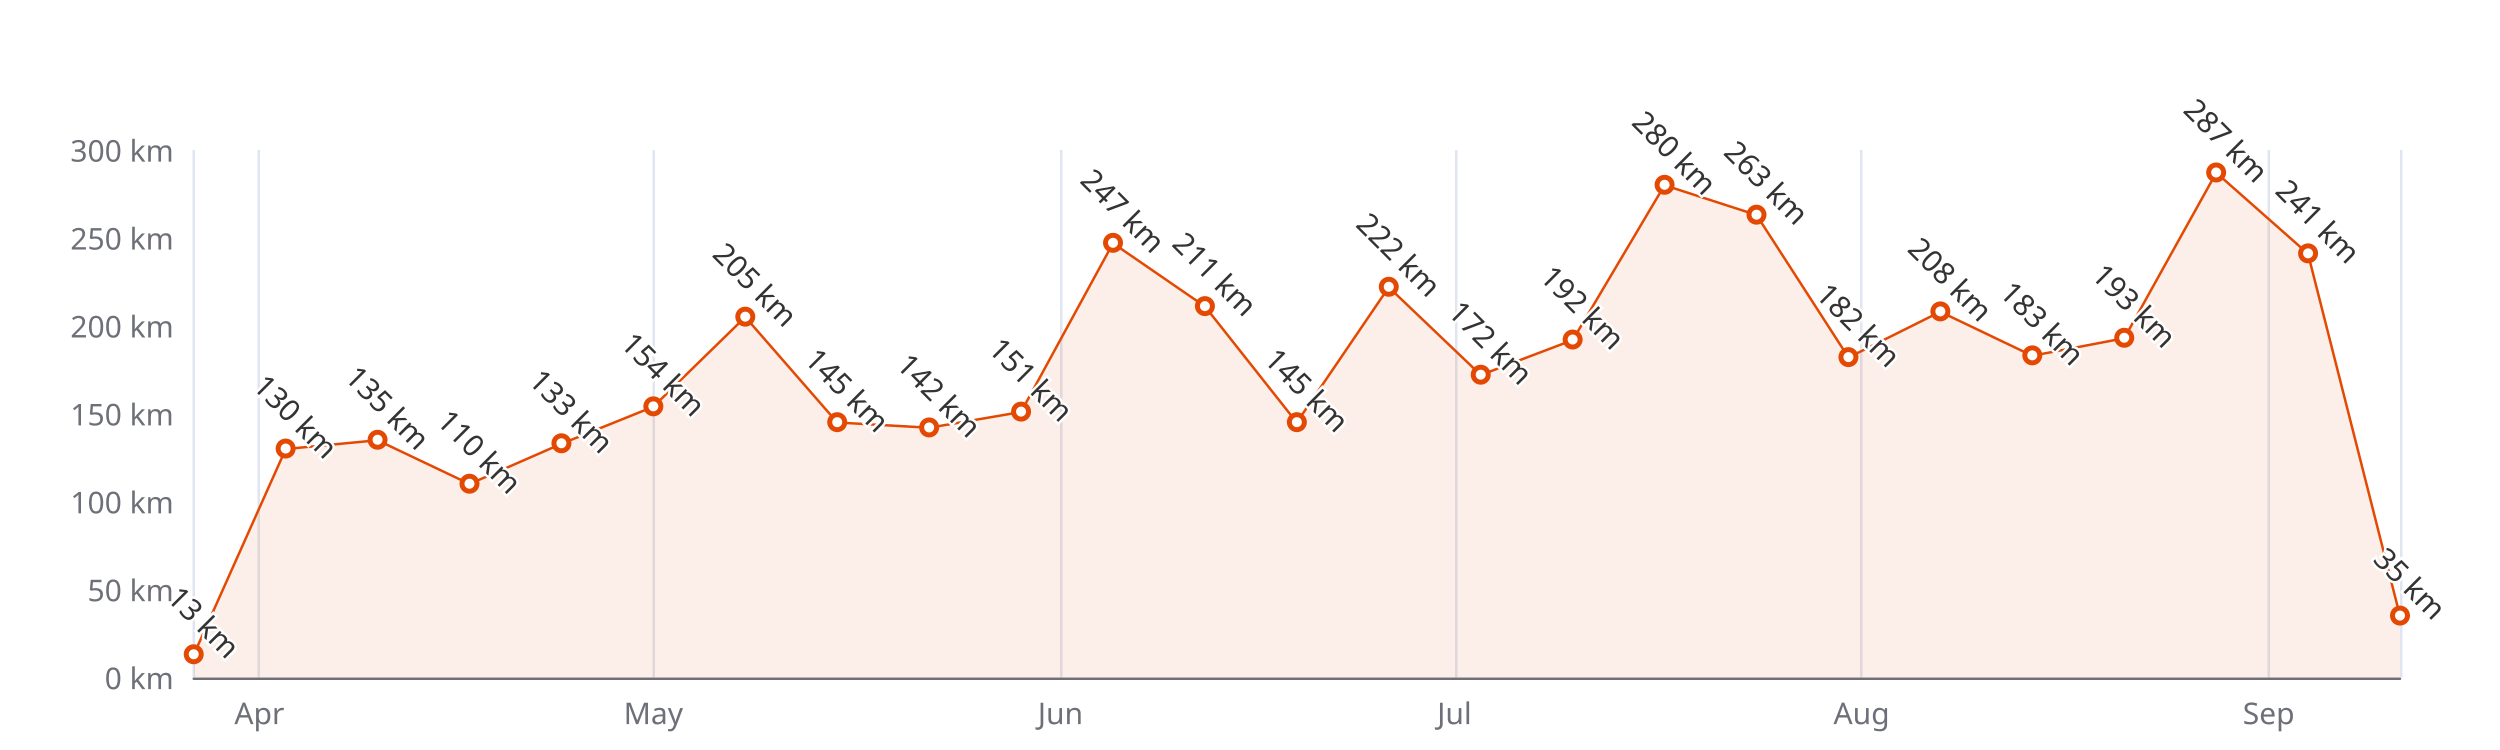
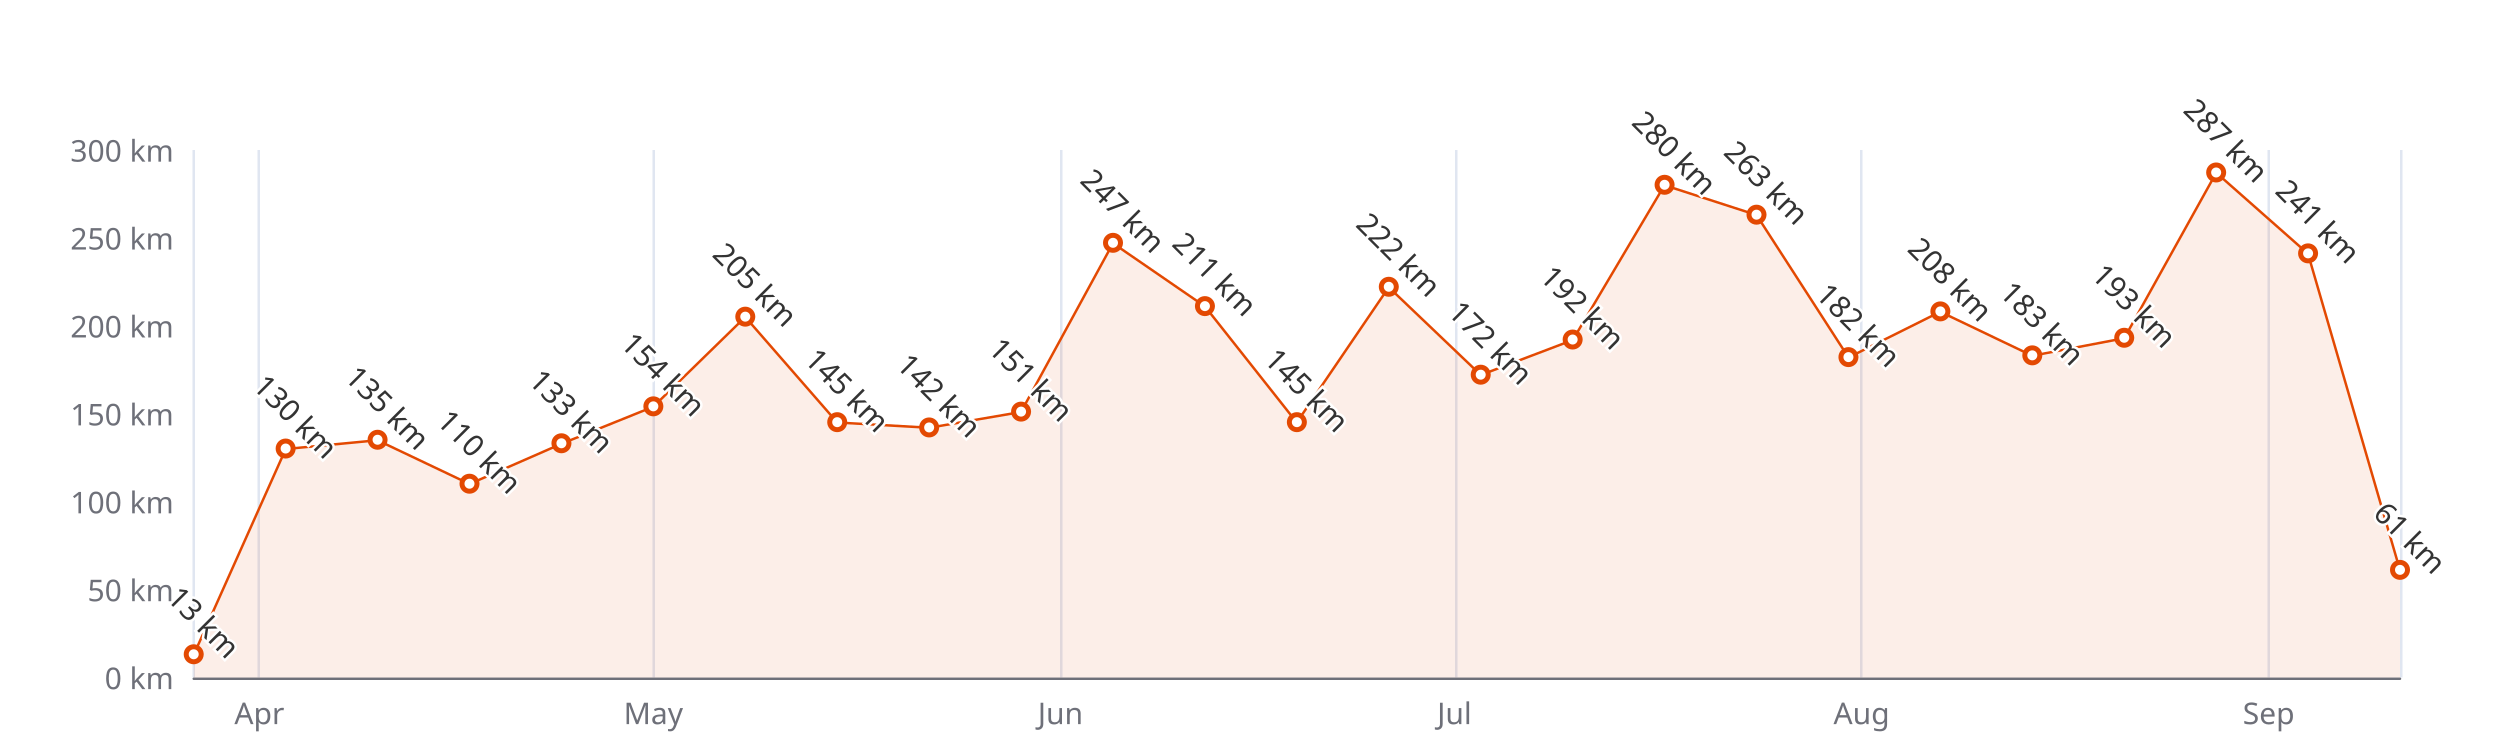
<svg xmlns="http://www.w3.org/2000/svg" width="1000" height="300" version="1.1" baseProfile="full" viewBox="0 0 1000 300">
  <rect width="1000" height="300" x="0" y="0" id="0" fill="#ffffff" />
  <path d="M77.5 60L77.5 271" fill="none" stroke="#E0E6F1" />
  <path d="M103.5 60L103.5 271" fill="none" stroke="#E0E6F1" />
  <path d="M261.5 60L261.5 271" fill="none" stroke="#E0E6F1" />
  <path d="M424.5 60L424.5 271" fill="none" stroke="#E0E6F1" />
  <path d="M582.5 60L582.5 271" fill="none" stroke="#E0E6F1" />
  <path d="M744.5 60L744.5 271" fill="none" stroke="#E0E6F1" />
  <path d="M907.5 60L907.5 271" fill="none" stroke="#E0E6F1" />
  <path d="M960.5 60L960.5 271" fill="none" stroke="#E0E6F1" />
  <path d="M77.5 271.5L960 271.5" fill="none" stroke="#6E7079" stroke-linecap="round" />
  <text dominant-baseline="central" text-anchor="end" style="font-size:12px;font-family:sans-serif;" xml:space="preserve" transform="translate(69.48 271)" fill="#6E7079">0 km</text>
  <text dominant-baseline="central" text-anchor="end" style="font-size:12px;font-family:sans-serif;" xml:space="preserve" transform="translate(69.48 235.8333)" fill="#6E7079">50 km</text>
  <text dominant-baseline="central" text-anchor="end" style="font-size:12px;font-family:sans-serif;" xml:space="preserve" transform="translate(69.48 200.6667)" fill="#6E7079">100 km</text>
  <text dominant-baseline="central" text-anchor="end" style="font-size:12px;font-family:sans-serif;" xml:space="preserve" transform="translate(69.48 165.5)" fill="#6E7079">150 km</text>
  <text dominant-baseline="central" text-anchor="end" style="font-size:12px;font-family:sans-serif;" xml:space="preserve" transform="translate(69.48 130.3333)" fill="#6E7079">200 km</text>
  <text dominant-baseline="central" text-anchor="end" style="font-size:12px;font-family:sans-serif;" xml:space="preserve" transform="translate(69.48 95.1667)" fill="#6E7079">250 km</text>
  <text dominant-baseline="central" text-anchor="end" style="font-size:12px;font-family:sans-serif;" xml:space="preserve" transform="translate(69.48 60)" fill="#6E7079">300 km</text>
  <text dominant-baseline="central" text-anchor="middle" style="font: normal normal 12px sans-serif" y="6" transform="translate(103.7455 279)" fill="#6E7079">Apr</text>
  <text dominant-baseline="central" text-anchor="middle" style="font: normal normal 12px sans-serif" y="6" transform="translate(261.3383 279)" fill="#6E7079">May</text>
  <text dominant-baseline="central" text-anchor="middle" style="font: normal normal 12px sans-serif" y="6" transform="translate(424.1843 279)" fill="#6E7079">Jun</text>
  <text dominant-baseline="central" text-anchor="middle" style="font: normal normal 12px sans-serif" y="6" transform="translate(581.7771 279)" fill="#6E7079">Jul</text>
  <text dominant-baseline="central" text-anchor="middle" style="font: normal normal 12px sans-serif" y="6" transform="translate(744.6231 279)" fill="#6E7079">Aug</text>
  <text dominant-baseline="central" text-anchor="middle" style="font: normal normal 12px sans-serif" y="6" transform="translate(907.469 279)" fill="#6E7079">Sep</text>
  <g clip-path="url(#zr0-c0)">
-     <path d="M77.5 261.9L114.3 179.6L151 176.1L187.8 193.6L224.6 177.5L261.3 162.7L298.1 126.8L334.9 169L371.7 171.1L408.4 164.8L445.2 97.3L482 122.6L518.7 169L555.5 114.9L592.3 150L629.1 136L665.8 74.1L702.6 86L739.4 143L776.1 124.7L812.9 142.3L849.7 135.3L886.5 69.1L923.2 101.5L960 246.4L960 271L923.2 271L886.5 271L849.7 271L812.9 271L776.1 271L739.4 271L702.6 271L665.8 271L629.1 271L592.3 271L555.5 271L518.7 271L482 271L445.2 271L408.4 271L371.7 271L334.9 271L298.1 271L261.3 271L224.6 271L187.8 271L151 271L114.3 271L77.5 271Z" fill="rgb(227,73,2)" fill-opacity="0.09" />
-     <path d="M77.5 261.9L114.3 179.6L151 176.1L187.8 193.6L224.6 177.5L261.3 162.7L298.1 126.8L334.9 169L371.7 171.1L408.4 164.8L445.2 97.3L482 122.6L518.7 169L555.5 114.9L592.3 150L629.1 136L665.8 74.1L702.6 86L739.4 143L776.1 124.7L812.9 142.3L849.7 135.3L886.5 69.1L923.2 101.5L960 246.4" fill="none" stroke="#E34902" stroke-linejoin="bevel" />
+     <path d="M77.5 261.9L114.3 179.6L151 176.1L187.8 193.6L224.6 177.5L261.3 162.7L298.1 126.8L334.9 169L371.7 171.1L408.4 164.8L445.2 97.3L482 122.6L518.7 169L555.5 114.9L592.3 150L629.1 136L665.8 74.1L702.6 86L739.4 143L776.1 124.7L812.9 142.3L849.7 135.3L886.5 69.1L923.2 101.5L960 228.1L960 271L923.2 271L886.5 271L849.7 271L812.9 271L776.1 271L739.4 271L702.6 271L665.8 271L629.1 271L592.3 271L555.5 271L518.7 271L482 271L445.2 271L408.4 271L371.7 271L334.9 271L298.1 271L261.3 271L224.6 271L187.8 271L151 271L114.3 271L77.5 271Z" fill="rgb(227,73,2)" fill-opacity="0.09" />
+     <path d="M77.5 261.9L114.3 179.6L151 176.1L187.8 193.6L224.6 177.5L261.3 162.7L298.1 126.8L334.9 169L371.7 171.1L408.4 164.8L445.2 97.3L482 122.6L518.7 169L555.5 114.9L592.3 150L629.1 136L665.8 74.1L702.6 86L739.4 143L776.1 124.7L812.9 142.3L849.7 135.3L886.5 69.1L923.2 101.5L960 228.1" fill="none" stroke="#E34902" stroke-linejoin="bevel" />
  </g>
  <path d="M1 0A1 1 0 1 1 1 -0.1A1 1 0 0 1 1 0" transform="matrix(3,0,0,3,77.48,261.8567)" fill="#fff" stroke="#E34902" stroke-width="0.667" />
  <path d="M1 0A1 1 0 1 1 1 -0.1A1 1 0 0 1 1 0" transform="matrix(3,0,0,3,114.2517,179.5667)" fill="#fff" stroke="#E34902" stroke-width="0.667" />
  <path d="M1 0A1 1 0 1 1 1 -0.1A1 1 0 0 1 1 0" transform="matrix(3,0,0,3,151.0233,176.05)" fill="#fff" stroke="#E34902" stroke-width="0.667" />
  <path d="M1 0A1 1 0 1 1 1 -0.1A1 1 0 0 1 1 0" transform="matrix(3,0,0,3,187.795,193.6333)" fill="#fff" stroke="#E34902" stroke-width="0.667" />
  <path d="M1 0A1 1 0 1 1 1 -0.1A1 1 0 0 1 1 0" transform="matrix(3,0,0,3,224.5667,177.4567)" fill="#fff" stroke="#E34902" stroke-width="0.667" />
  <path d="M1 0A1 1 0 1 1 1 -0.1A1 1 0 0 1 1 0" transform="matrix(3,0,0,3,261.3383,162.6867)" fill="#fff" stroke="#E34902" stroke-width="0.667" />
  <path d="M1 0A1 1 0 1 1 1 -0.1A1 1 0 0 1 1 0" transform="matrix(3,0,0,3,298.11,126.8167)" fill="#fff" stroke="#E34902" stroke-width="0.667" />
  <path d="M1 0A1 1 0 1 1 1 -0.1A1 1 0 0 1 1 0" transform="matrix(3,0,0,3,334.8817,169.0167)" fill="#fff" stroke="#E34902" stroke-width="0.667" />
  <path d="M1 0A1 1 0 1 1 1 -0.1A1 1 0 0 1 1 0" transform="matrix(3,0,0,3,371.6533,171.1267)" fill="#fff" stroke="#E34902" stroke-width="0.667" />
  <path d="M1 0A1 1 0 1 1 1 -0.1A1 1 0 0 1 1 0" transform="matrix(3,0,0,3,408.425,164.7967)" fill="#fff" stroke="#E34902" stroke-width="0.667" />
  <path d="M1 0A1 1 0 1 1 1 -0.1A1 1 0 0 1 1 0" transform="matrix(3,0,0,3,445.1967,97.2767)" fill="#fff" stroke="#E34902" stroke-width="0.667" />
  <path d="M1 0A1 1 0 1 1 1 -0.1A1 1 0 0 1 1 0" transform="matrix(3,0,0,3,481.9683,122.5967)" fill="#fff" stroke="#E34902" stroke-width="0.667" />
  <path d="M1 0A1 1 0 1 1 1 -0.1A1 1 0 0 1 1 0" transform="matrix(3,0,0,3,518.74,169.0167)" fill="#fff" stroke="#E34902" stroke-width="0.667" />
  <path d="M1 0A1 1 0 1 1 1 -0.1A1 1 0 0 1 1 0" transform="matrix(3,0,0,3,555.5117,114.86)" fill="#fff" stroke="#E34902" stroke-width="0.667" />
  <path d="M1 0A1 1 0 1 1 1 -0.1A1 1 0 0 1 1 0" transform="matrix(3,0,0,3,592.2833,150.0267)" fill="#fff" stroke="#E34902" stroke-width="0.667" />
  <path d="M1 0A1 1 0 1 1 1 -0.1A1 1 0 0 1 1 0" transform="matrix(3,0,0,3,629.055,135.96)" fill="#fff" stroke="#E34902" stroke-width="0.667" />
  <path d="M1 0A1 1 0 1 1 1 -0.1A1 1 0 0 1 1 0" transform="matrix(3,0,0,3,665.8267,74.0667)" fill="#fff" stroke="#E34902" stroke-width="0.667" />
  <path d="M1 0A1 1 0 1 1 1 -0.1A1 1 0 0 1 1 0" transform="matrix(3,0,0,3,702.5983,86.0233)" fill="#fff" stroke="#E34902" stroke-width="0.667" />
  <path d="M1 0A1 1 0 1 1 1 -0.1A1 1 0 0 1 1 0" transform="matrix(3,0,0,3,739.37,142.9933)" fill="#fff" stroke="#E34902" stroke-width="0.667" />
  <path d="M1 0A1 1 0 1 1 1 -0.1A1 1 0 0 1 1 0" transform="matrix(3,0,0,3,776.1417,124.7067)" fill="#fff" stroke="#E34902" stroke-width="0.667" />
  <path d="M1 0A1 1 0 1 1 1 -0.1A1 1 0 0 1 1 0" transform="matrix(3,0,0,3,812.9133,142.29)" fill="#fff" stroke="#E34902" stroke-width="0.667" />
  <path d="M1 0A1 1 0 1 1 1 -0.1A1 1 0 0 1 1 0" transform="matrix(3,0,0,3,849.685,135.2567)" fill="#fff" stroke="#E34902" stroke-width="0.667" />
  <path d="M1 0A1 1 0 1 1 1 -0.1A1 1 0 0 1 1 0" transform="matrix(3,0,0,3,886.4567,69.1433)" fill="#fff" stroke="#E34902" stroke-width="0.667" />
  <path d="M1 0A1 1 0 1 1 1 -0.1A1 1 0 0 1 1 0" transform="matrix(3,0,0,3,923.2283,101.4967)" fill="#fff" stroke="#E34902" stroke-width="0.667" />
-   <path d="M1 0A1 1 0 1 1 1 -0.1A1 1 0 0 1 1 0" transform="matrix(3,0,0,3,960,246.3833)" fill="#fff" stroke="#E34902" stroke-width="0.667" />
+   <path d="M1 0A1 1 0 1 1 1 -0.1A1 1 0 0 1 1 0" transform="matrix(3,0,0,3,960,228.0967)" fill="#fff" stroke="#E34902" stroke-width="0.667" />
  <text dominant-baseline="central" text-anchor="middle" style="font-size:12px;font-family:sans-serif;" xml:space="preserve" y="-6" transform="matrix(0.707,0.707,-0.707,0.707,77.48,252.8567)" fill="#333" stroke="rgb(255,255,255)" stroke-width="2" paint-order="stroke" stroke-miterlimit="2">13 km</text>
  <text dominant-baseline="central" text-anchor="middle" style="font-size:12px;font-family:sans-serif;" xml:space="preserve" y="-6" transform="matrix(0.707,0.707,-0.707,0.707,114.2517,170.5667)" fill="#333" stroke="rgb(255,255,255)" stroke-width="2" paint-order="stroke" stroke-miterlimit="2">130 km</text>
  <text dominant-baseline="central" text-anchor="middle" style="font-size:12px;font-family:sans-serif;" xml:space="preserve" y="-6" transform="matrix(0.707,0.707,-0.707,0.707,151.0233,167.05)" fill="#333" stroke="rgb(255,255,255)" stroke-width="2" paint-order="stroke" stroke-miterlimit="2">135 km</text>
  <text dominant-baseline="central" text-anchor="middle" style="font-size:12px;font-family:sans-serif;" xml:space="preserve" y="-6" transform="matrix(0.707,0.707,-0.707,0.707,187.795,184.6333)" fill="#333" stroke="rgb(255,255,255)" stroke-width="2" paint-order="stroke" stroke-miterlimit="2">110 km</text>
  <text dominant-baseline="central" text-anchor="middle" style="font-size:12px;font-family:sans-serif;" xml:space="preserve" y="-6" transform="matrix(0.707,0.707,-0.707,0.707,224.5667,168.4567)" fill="#333" stroke="rgb(255,255,255)" stroke-width="2" paint-order="stroke" stroke-miterlimit="2">133 km</text>
  <text dominant-baseline="central" text-anchor="middle" style="font-size:12px;font-family:sans-serif;" xml:space="preserve" y="-6" transform="matrix(0.707,0.707,-0.707,0.707,261.3383,153.6867)" fill="#333" stroke="rgb(255,255,255)" stroke-width="2" paint-order="stroke" stroke-miterlimit="2">154 km</text>
  <text dominant-baseline="central" text-anchor="middle" style="font-size:12px;font-family:sans-serif;" xml:space="preserve" y="-6" transform="matrix(0.707,0.707,-0.707,0.707,298.11,117.8167)" fill="#333" stroke="rgb(255,255,255)" stroke-width="2" paint-order="stroke" stroke-miterlimit="2">205 km</text>
  <text dominant-baseline="central" text-anchor="middle" style="font-size:12px;font-family:sans-serif;" xml:space="preserve" y="-6" transform="matrix(0.707,0.707,-0.707,0.707,334.8817,160.0167)" fill="#333" stroke="rgb(255,255,255)" stroke-width="2" paint-order="stroke" stroke-miterlimit="2">145 km</text>
  <text dominant-baseline="central" text-anchor="middle" style="font-size:12px;font-family:sans-serif;" xml:space="preserve" y="-6" transform="matrix(0.707,0.707,-0.707,0.707,371.6533,162.1267)" fill="#333" stroke="rgb(255,255,255)" stroke-width="2" paint-order="stroke" stroke-miterlimit="2">142 km</text>
  <text dominant-baseline="central" text-anchor="middle" style="font-size:12px;font-family:sans-serif;" xml:space="preserve" y="-6" transform="matrix(0.707,0.707,-0.707,0.707,408.425,155.7967)" fill="#333" stroke="rgb(255,255,255)" stroke-width="2" paint-order="stroke" stroke-miterlimit="2">151 km</text>
  <text dominant-baseline="central" text-anchor="middle" style="font-size:12px;font-family:sans-serif;" xml:space="preserve" y="-6" transform="matrix(0.707,0.707,-0.707,0.707,445.1967,88.2767)" fill="#333" stroke="rgb(255,255,255)" stroke-width="2" paint-order="stroke" stroke-miterlimit="2">247 km</text>
  <text dominant-baseline="central" text-anchor="middle" style="font-size:12px;font-family:sans-serif;" xml:space="preserve" y="-6" transform="matrix(0.707,0.707,-0.707,0.707,481.9683,113.5967)" fill="#333" stroke="rgb(255,255,255)" stroke-width="2" paint-order="stroke" stroke-miterlimit="2">211 km</text>
  <text dominant-baseline="central" text-anchor="middle" style="font-size:12px;font-family:sans-serif;" xml:space="preserve" y="-6" transform="matrix(0.707,0.707,-0.707,0.707,518.74,160.0167)" fill="#333" stroke="rgb(255,255,255)" stroke-width="2" paint-order="stroke" stroke-miterlimit="2">145 km</text>
  <text dominant-baseline="central" text-anchor="middle" style="font-size:12px;font-family:sans-serif;" xml:space="preserve" y="-6" transform="matrix(0.707,0.707,-0.707,0.707,555.5117,105.86)" fill="#333" stroke="rgb(255,255,255)" stroke-width="2" paint-order="stroke" stroke-miterlimit="2">222 km</text>
  <text dominant-baseline="central" text-anchor="middle" style="font-size:12px;font-family:sans-serif;" xml:space="preserve" y="-6" transform="matrix(0.707,0.707,-0.707,0.707,592.2833,141.0267)" fill="#333" stroke="rgb(255,255,255)" stroke-width="2" paint-order="stroke" stroke-miterlimit="2">172 km</text>
  <text dominant-baseline="central" text-anchor="middle" style="font-size:12px;font-family:sans-serif;" xml:space="preserve" y="-6" transform="matrix(0.707,0.707,-0.707,0.707,629.055,126.96)" fill="#333" stroke="rgb(255,255,255)" stroke-width="2" paint-order="stroke" stroke-miterlimit="2">192 km</text>
  <text dominant-baseline="central" text-anchor="middle" style="font-size:12px;font-family:sans-serif;" xml:space="preserve" y="-6" transform="matrix(0.707,0.707,-0.707,0.707,665.8267,65.0667)" fill="#333" stroke="rgb(255,255,255)" stroke-width="2" paint-order="stroke" stroke-miterlimit="2">280 km</text>
  <text dominant-baseline="central" text-anchor="middle" style="font-size:12px;font-family:sans-serif;" xml:space="preserve" y="-6" transform="matrix(0.707,0.707,-0.707,0.707,702.5983,77.0233)" fill="#333" stroke="rgb(255,255,255)" stroke-width="2" paint-order="stroke" stroke-miterlimit="2">263 km</text>
  <text dominant-baseline="central" text-anchor="middle" style="font-size:12px;font-family:sans-serif;" xml:space="preserve" y="-6" transform="matrix(0.707,0.707,-0.707,0.707,739.37,133.9933)" fill="#333" stroke="rgb(255,255,255)" stroke-width="2" paint-order="stroke" stroke-miterlimit="2">182 km</text>
  <text dominant-baseline="central" text-anchor="middle" style="font-size:12px;font-family:sans-serif;" xml:space="preserve" y="-6" transform="matrix(0.707,0.707,-0.707,0.707,776.1417,115.7067)" fill="#333" stroke="rgb(255,255,255)" stroke-width="2" paint-order="stroke" stroke-miterlimit="2">208 km</text>
  <text dominant-baseline="central" text-anchor="middle" style="font-size:12px;font-family:sans-serif;" xml:space="preserve" y="-6" transform="matrix(0.707,0.707,-0.707,0.707,812.9133,133.29)" fill="#333" stroke="rgb(255,255,255)" stroke-width="2" paint-order="stroke" stroke-miterlimit="2">183 km</text>
  <text dominant-baseline="central" text-anchor="middle" style="font-size:12px;font-family:sans-serif;" xml:space="preserve" y="-6" transform="matrix(0.707,0.707,-0.707,0.707,849.685,126.2567)" fill="#333" stroke="rgb(255,255,255)" stroke-width="2" paint-order="stroke" stroke-miterlimit="2">193 km</text>
  <text dominant-baseline="central" text-anchor="middle" style="font-size:12px;font-family:sans-serif;" xml:space="preserve" y="-6" transform="matrix(0.707,0.707,-0.707,0.707,886.4567,60.1433)" fill="#333" stroke="rgb(255,255,255)" stroke-width="2" paint-order="stroke" stroke-miterlimit="2">287 km</text>
  <text dominant-baseline="central" text-anchor="middle" style="font-size:12px;font-family:sans-serif;" xml:space="preserve" y="-6" transform="matrix(0.707,0.707,-0.707,0.707,923.2283,92.4967)" fill="#333" stroke="rgb(255,255,255)" stroke-width="2" paint-order="stroke" stroke-miterlimit="2">241 km</text>
-   <text dominant-baseline="central" text-anchor="middle" style="font-size:12px;font-family:sans-serif;" xml:space="preserve" y="-6" transform="matrix(0.707,0.707,-0.707,0.707,960,237.3833)" fill="#333" stroke="rgb(255,255,255)" stroke-width="2" paint-order="stroke" stroke-miterlimit="2">35 km</text>
+   <text dominant-baseline="central" text-anchor="middle" style="font-size:12px;font-family:sans-serif;" xml:space="preserve" y="-6" transform="matrix(0.707,0.707,-0.707,0.707,960,219.0967)" fill="#333" stroke="rgb(255,255,255)" stroke-width="2" paint-order="stroke" stroke-miterlimit="2">61 km</text>
  <defs>
    <clipPath id="zr0-c0">
      <path d="M76 59.5l884 0l0 212l-884 0Z" fill="#000" />
    </clipPath>
  </defs>
</svg>
